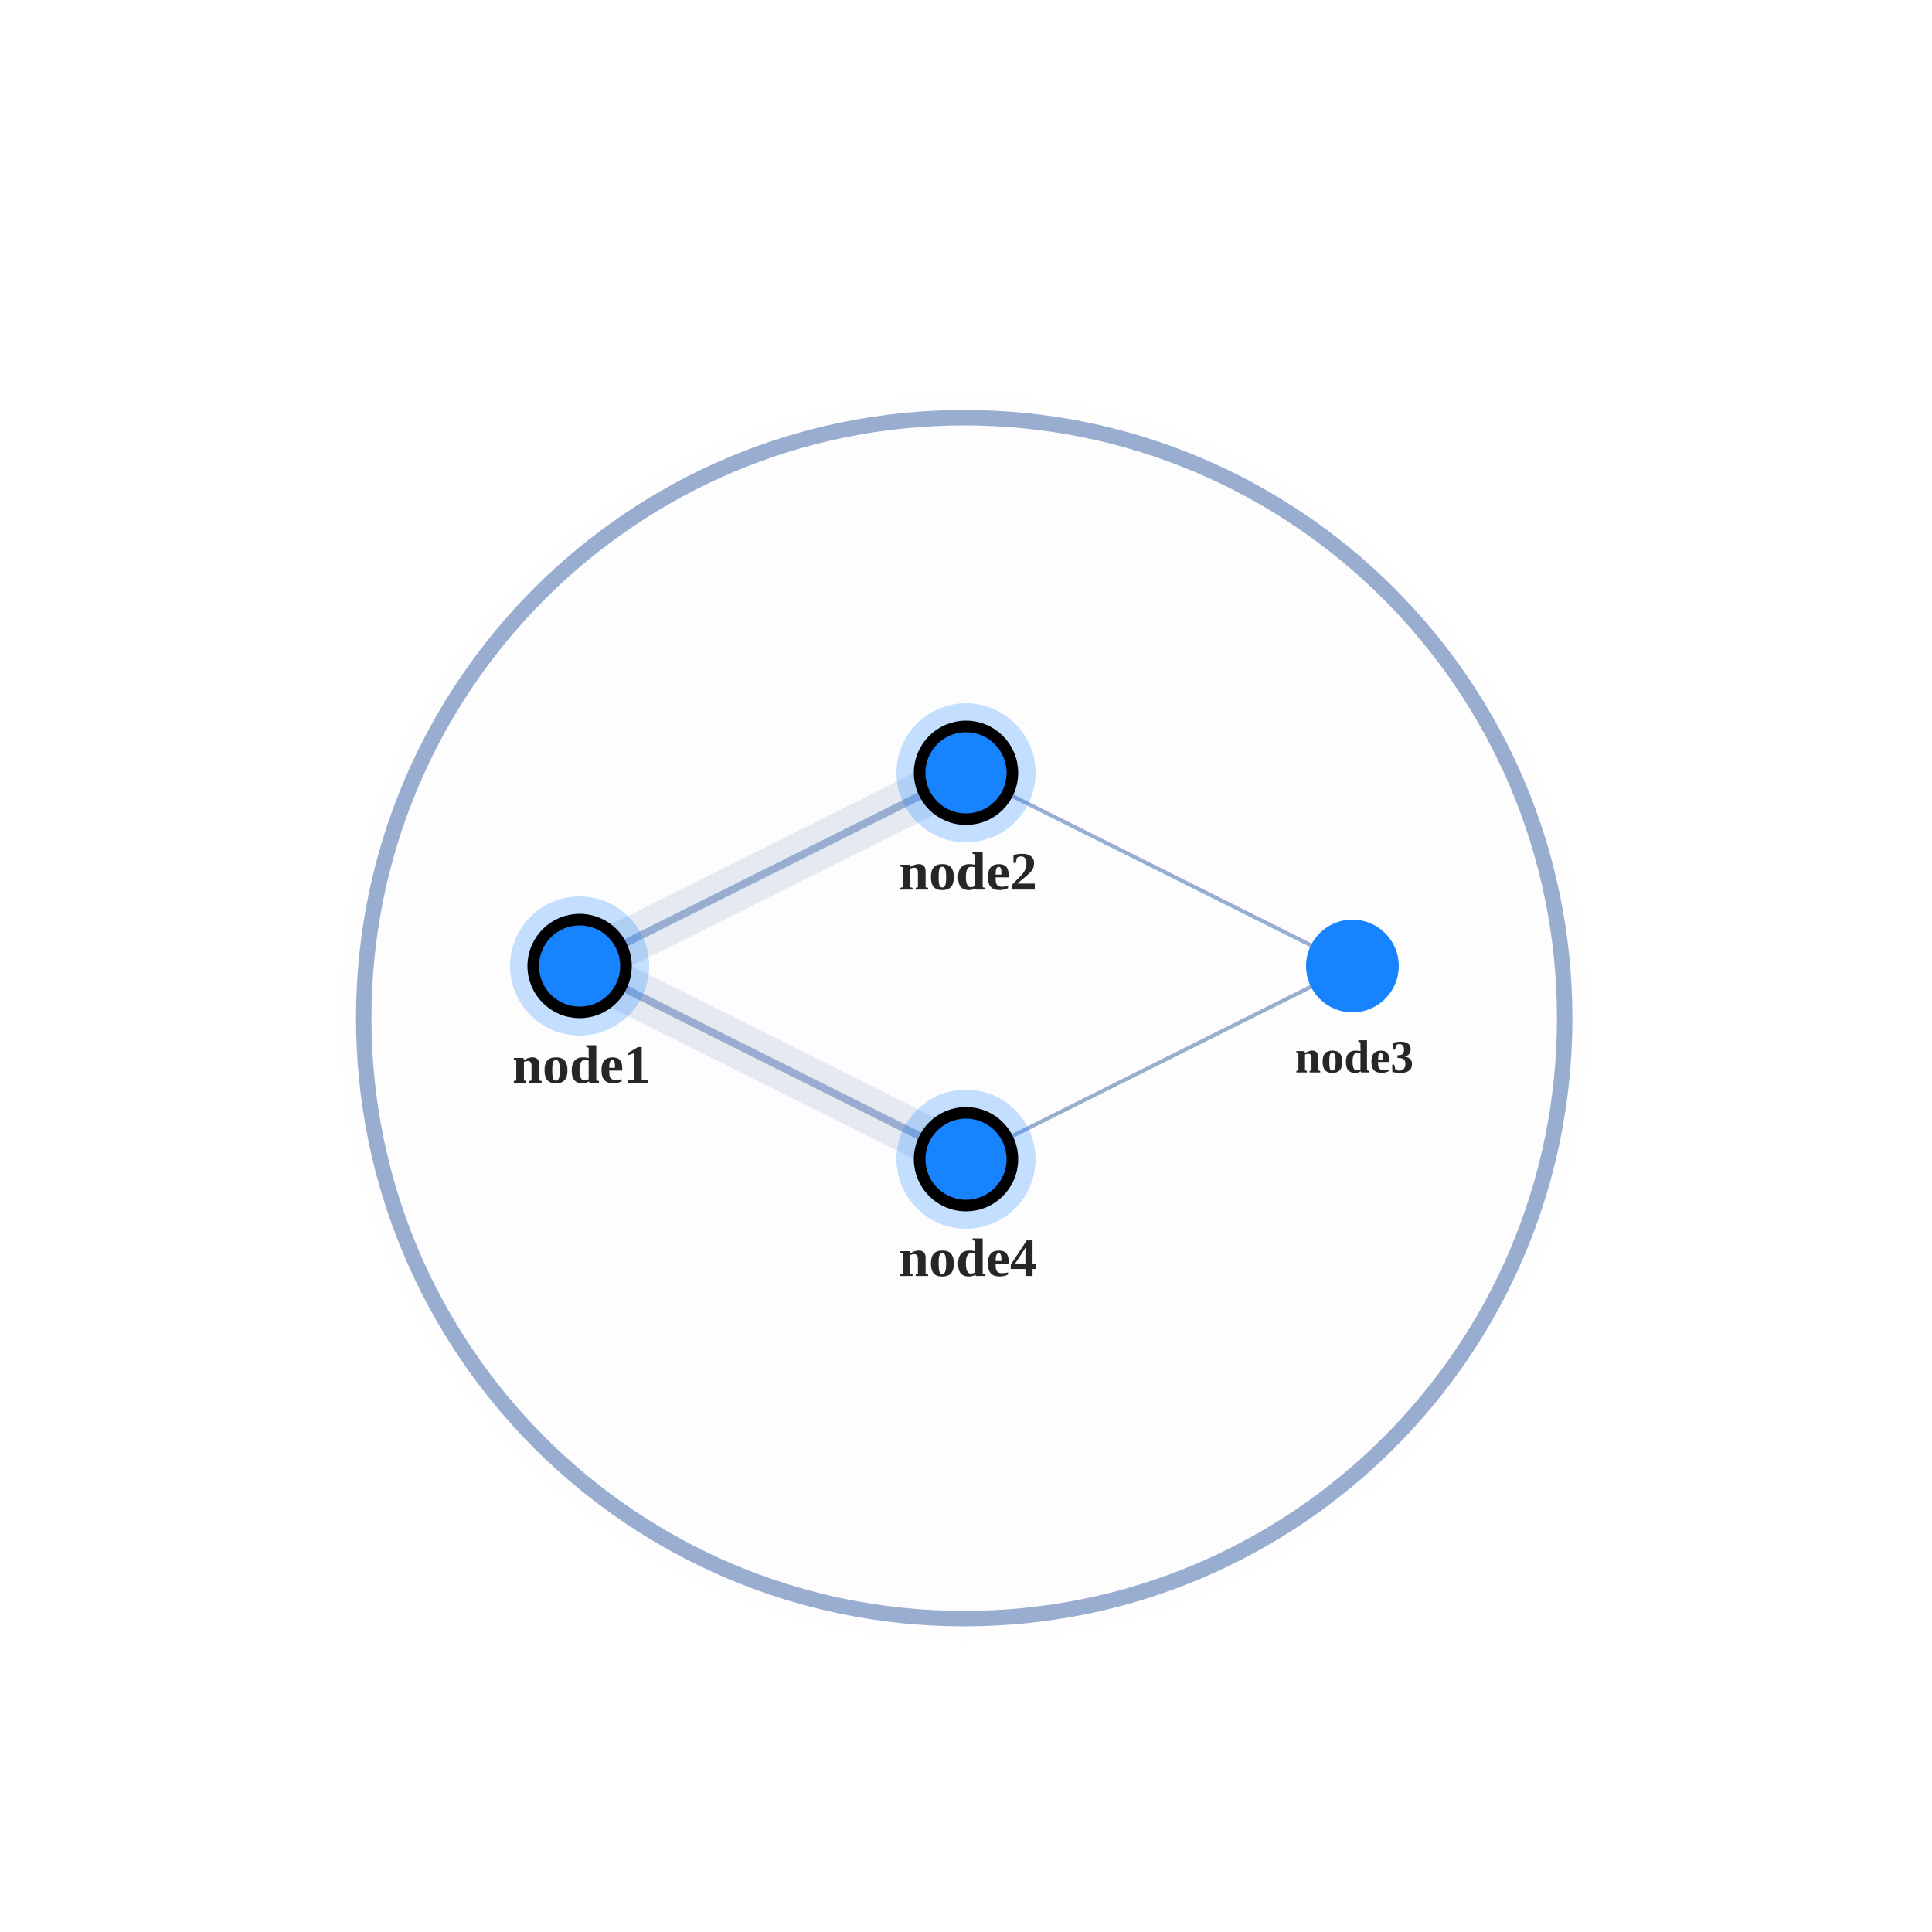
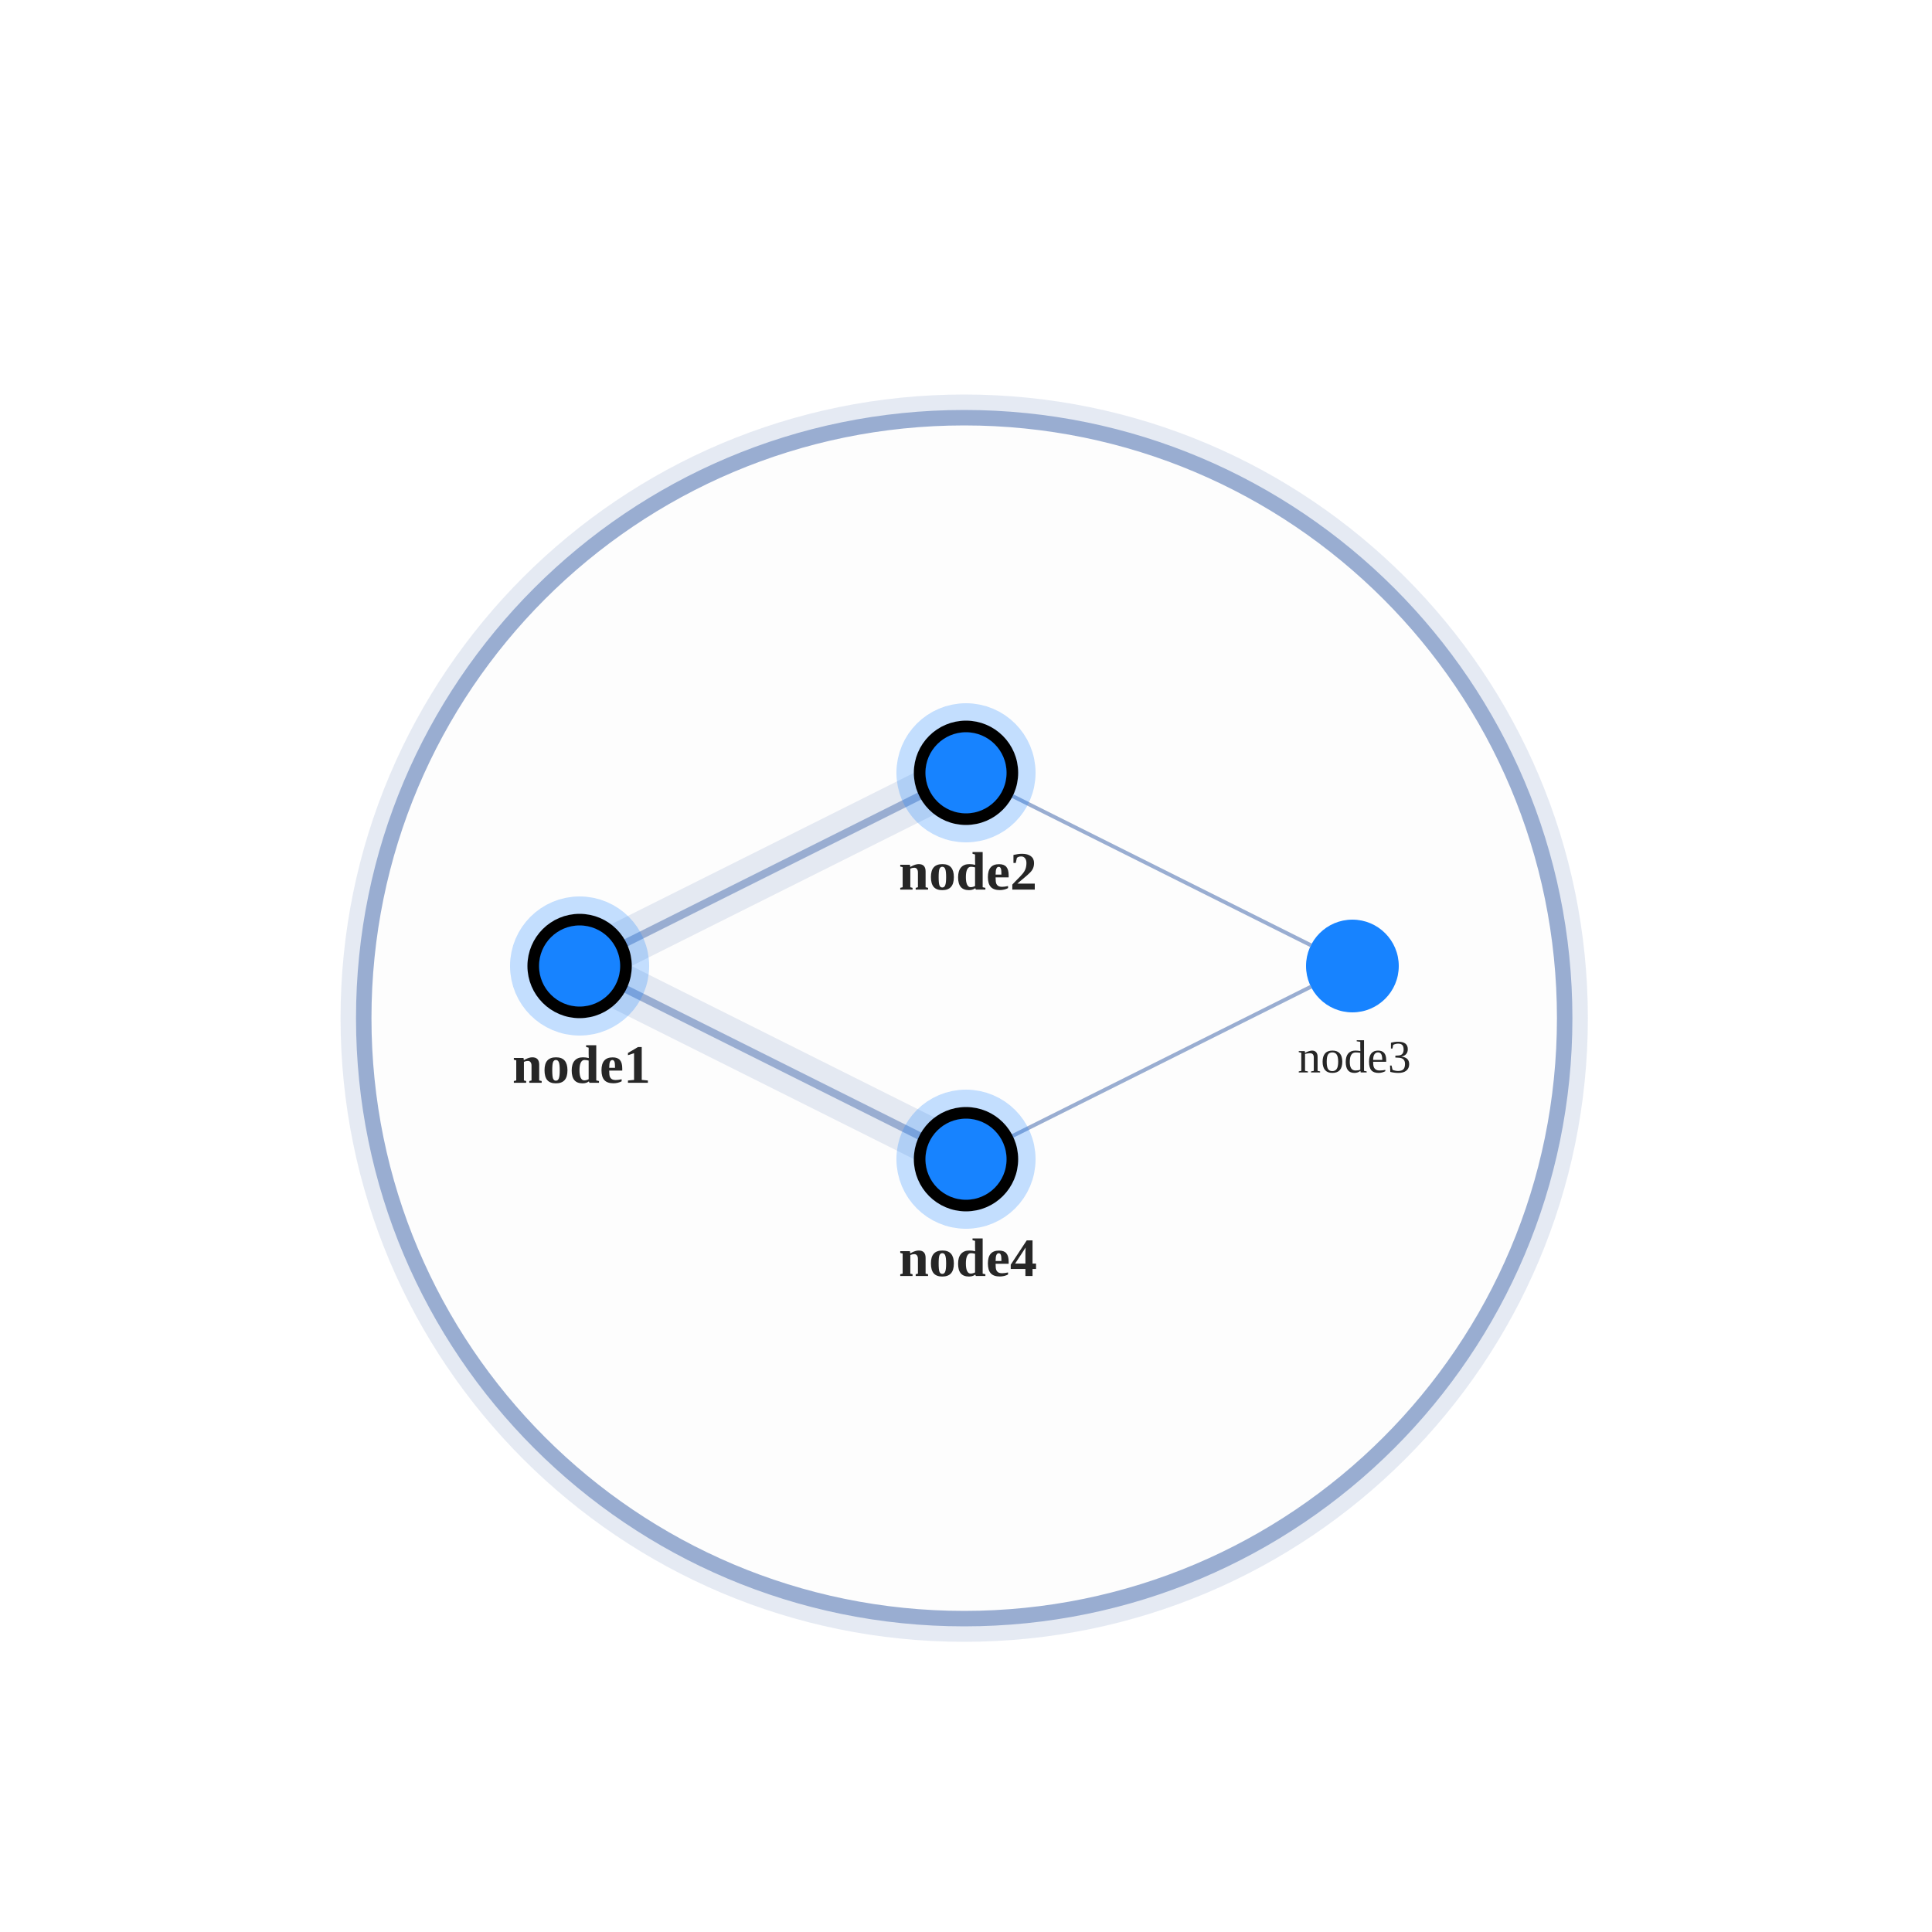
<svg xmlns="http://www.w3.org/2000/svg" width="500" height="500" style="background: transparent; position: absolute; outline: none;" color-interpolation-filters="sRGB" tabindex="1">
  <defs />
  <g id="g-svg-camera" transform="matrix(1,0,0,1,0,0)">
    <g id="g-root" fill="none" transform="matrix(1,0,0,1,0,0)">
      <g id="g-svg-7" fill="none" transform="matrix(1,0,0,1,0,0)">
        <g id="combo1" fill="none" transform="matrix(1,0,0,1,249.535,263.5)">
          <g transform="matrix(1,0,0,1,0,0)">
-             <circle id="halo" fill="none" transform="translate(-155.4001,-155.4001)" cx="155.4" cy="155.4" stroke-dasharray="0,0" stroke-width="12" stroke="rgba(253,253,253,1)" r="155.4" stroke-opacity="0.25" pointer-events="none" />
+             <circle id="halo" fill="none" transform="translate(-155.4001,-155.4001)" cx="155.4" cy="155.4" stroke-dasharray="0,0" stroke-width="12" stroke="rgba(153,173,209,1)" r="155.4" stroke-opacity="0.25" pointer-events="none" />
          </g>
          <g transform="matrix(1,0,0,1,0,0)">
            <circle id="key" fill="rgba(253,253,253,1)" transform="translate(-155.4001,-155.4001)" cx="155.4" cy="155.4" stroke-dasharray="0,0" stroke-width="4" stroke="rgba(153,173,209,1)" r="155.4" />
          </g>
        </g>
      </g>
      <g id="g-svg-6" fill="none" transform="matrix(1,0,0,1,0,0)">
        <g id="edge1" fill="none" marker-start="false" marker-end="false" transform="matrix(1,0,0,1,0,0)">
          <g id="edge1" fill="none" marker-start="false" marker-end="false" stroke="transparent" stroke-width="3" />
          <g transform="matrix(1,0,0,1,160.7331,205.3666)">
            <path id="halo" fill="none" d="M 0,39.267 L 78.534,0" stroke-width="12" stroke="rgba(153,173,209,1)" stroke-dasharray="0,0" pointer-events="none" stroke-opacity="0.25" />
            <path id="halo" fill="none" d="M 0,39.267 L 78.534,0" stroke-width="14" stroke="transparent" stroke-dasharray="0,0" pointer-events="none" stroke-opacity="0.25" />
          </g>
          <g transform="matrix(1,0,0,1,160.7331,205.3666)">
            <path id="key" fill="none" d="M 0,39.267 L 78.534,0" stroke-width="2" stroke="rgba(153,173,209,1)" />
            <path id="key" fill="none" d="M 0,39.267 L 78.534,0" stroke-width="2" stroke="transparent" />
          </g>
        </g>
        <g id="edge2" fill="none" marker-start="false" marker-end="false" transform="matrix(1,0,0,1,0,0)">
          <g id="edge2" fill="none" marker-start="false" marker-end="false" stroke="transparent" stroke-width="3" />
          <g transform="matrix(1,0,0,1,260.7331,205.3666)">
            <path id="key" fill="none" d="M 0,0 L 78.534,39.267" stroke-width="1" stroke="rgba(153,173,209,1)" />
            <path id="key" fill="none" d="M 0,0 L 78.534,39.267" stroke-width="1" stroke="transparent" />
          </g>
        </g>
        <g id="edge3" fill="none" marker-start="false" marker-end="false" transform="matrix(1,0,0,1,0,0)">
          <g id="edge3" fill="none" marker-start="false" marker-end="false" stroke="transparent" stroke-width="3" />
          <g transform="matrix(1,0,0,1,260.7331,255.3666)">
            <path id="key" fill="none" d="M 78.534,0 L 0,39.267" stroke-width="1" stroke="rgba(153,173,209,1)" />
            <path id="key" fill="none" d="M 78.534,0 L 0,39.267" stroke-width="1" stroke="transparent" />
          </g>
        </g>
        <g id="edge4" fill="none" marker-start="false" marker-end="false" transform="matrix(1,0,0,1,0,0)">
          <g id="edge4" fill="none" marker-start="false" marker-end="false" stroke="transparent" stroke-width="3" />
          <g transform="matrix(1,0,0,1,160.7331,255.3666)">
            <path id="halo" fill="none" d="M 0,0 L 78.534,39.267" stroke-width="12" stroke="rgba(153,173,209,1)" stroke-dasharray="0,0" pointer-events="none" stroke-opacity="0.25" />
            <path id="halo" fill="none" d="M 0,0 L 78.534,39.267" stroke-width="14" stroke="transparent" stroke-dasharray="0,0" pointer-events="none" stroke-opacity="0.25" />
          </g>
          <g transform="matrix(1,0,0,1,160.7331,255.3666)">
            <path id="key" fill="none" d="M 0,0 L 78.534,39.267" stroke-width="2" stroke="rgba(153,173,209,1)" />
            <path id="key" fill="none" d="M 0,0 L 78.534,39.267" stroke-width="2" stroke="transparent" />
          </g>
        </g>
      </g>
      <g id="g-svg-5" fill="none" transform="matrix(1,0,0,1,0,0)">
        <g id="node1" fill="none" transform="matrix(1,0,0,1,150,250)">
          <g transform="matrix(1,0,0,1,0,0)">
-             <circle id="halo" fill="none" transform="translate(-12,-12)" cx="12" cy="12" stroke-width="12" stroke="rgba(23,131,255,1)" r="12" stroke-dasharray="0,0" stroke-opacity="0.25" pointer-events="none" />
+             <circle id="halo" fill="none" transform="translate(-12,-12)" cx="12" cy="12" stroke-width="12" stroke="rgba(23,131,255,1)" stroke-opacity="0.25" r="12" stroke-dasharray="0,0" pointer-events="none" />
          </g>
          <g transform="matrix(1,0,0,1,0,0)">
-             <circle id="key" fill="rgba(23,131,255,1)" transform="translate(-12,-12)" cx="12" cy="12" stroke-width="3" r="12" stroke="rgba(0,0,0,1)" />
+             <circle id="key" fill="rgba(23,131,255,1)" transform="translate(-12,-12)" cx="12" cy="12" stroke-width="3" stroke="rgba(0,0,0,1)" r="12" />
          </g>
          <g id="label" fill="none" transform="matrix(1,0,0,1,0,12)">
            <g transform="matrix(1,0,0,1,0,0)">
              <text id="text" fill="rgba(0,0,0,0.851)" dominant-baseline="central" paint-order="stroke" dx="0.5" dy="13.5px" font-size="14" text-anchor="middle" font-weight="700">
                node1
              </text>
            </g>
          </g>
        </g>
        <g id="node2" fill="none" transform="matrix(1,0,0,1,250,200)">
          <g transform="matrix(1,0,0,1,0,0)">
-             <circle id="halo" fill="none" transform="translate(-12,-12)" cx="12" cy="12" stroke-width="12" stroke="rgba(23,131,255,1)" r="12" stroke-dasharray="0,0" stroke-opacity="0.25" pointer-events="none" />
+             <circle id="halo" fill="none" transform="translate(-12,-12)" cx="12" cy="12" stroke-width="12" stroke="rgba(23,131,255,1)" stroke-opacity="0.25" r="12" stroke-dasharray="0,0" pointer-events="none" />
          </g>
          <g transform="matrix(1,0,0,1,0,0)">
-             <circle id="key" fill="rgba(23,131,255,1)" transform="translate(-12,-12)" cx="12" cy="12" stroke-width="3" r="12" stroke="rgba(0,0,0,1)" />
+             <circle id="key" fill="rgba(23,131,255,1)" transform="translate(-12,-12)" cx="12" cy="12" stroke-width="3" stroke="rgba(0,0,0,1)" r="12" />
          </g>
          <g id="label" fill="none" transform="matrix(1,0,0,1,0,12)">
            <g transform="matrix(1,0,0,1,0,0)">
              <text id="text" fill="rgba(0,0,0,0.851)" dominant-baseline="central" paint-order="stroke" dx="0.5" dy="13.5px" font-size="14" text-anchor="middle" font-weight="700">
                node2
              </text>
            </g>
          </g>
        </g>
        <g id="node3" fill="none" transform="matrix(1,0,0,1,350,250)">
          <g transform="matrix(1,0,0,1,0,0)">
-             <circle id="key" fill="rgba(23,131,255,1)" transform="translate(-12,-12)" cx="12" cy="12" stroke-width="0" r="12" stroke="rgba(0,0,0,1)" />
+             <circle id="key" fill="rgba(23,131,255,1)" transform="translate(-12,-12)" cx="12" cy="12" stroke-width="0" stroke="rgba(0,0,0,1)" r="12" />
          </g>
          <g id="label" fill="none" transform="matrix(1,0,0,1,0,12)">
            <g transform="matrix(1,0,0,1,0,0)">
-               <text id="text" fill="rgba(0,0,0,0.851)" dominant-baseline="central" paint-order="stroke" dx="0.5" dy="11.5px" font-size="12" text-anchor="middle" font-weight="700">
+               <text id="text" fill="rgba(0,0,0,0.851)" dominant-baseline="central" paint-order="stroke" dx="0.5" dy="11.5px" font-size="12" text-anchor="middle" font-weight="400">
                node3
              </text>
            </g>
          </g>
        </g>
        <g id="node4" fill="none" transform="matrix(1,0,0,1,250,300)">
          <g transform="matrix(1,0,0,1,0,0)">
-             <circle id="halo" fill="none" transform="translate(-12,-12)" cx="12" cy="12" stroke-width="12" stroke="rgba(23,131,255,1)" r="12" stroke-dasharray="0,0" stroke-opacity="0.25" pointer-events="none" />
+             <circle id="halo" fill="none" transform="translate(-12,-12)" cx="12" cy="12" stroke-width="12" stroke="rgba(23,131,255,1)" stroke-opacity="0.25" r="12" stroke-dasharray="0,0" pointer-events="none" />
          </g>
          <g transform="matrix(1,0,0,1,0,0)">
-             <circle id="key" fill="rgba(23,131,255,1)" transform="translate(-12,-12)" cx="12" cy="12" stroke-width="3" r="12" stroke="rgba(0,0,0,1)" />
+             <circle id="key" fill="rgba(23,131,255,1)" transform="translate(-12,-12)" cx="12" cy="12" stroke-width="3" stroke="rgba(0,0,0,1)" r="12" />
          </g>
          <g id="label" fill="none" transform="matrix(1,0,0,1,0,12)">
            <g transform="matrix(1,0,0,1,0,0)">
              <text id="text" fill="rgba(0,0,0,0.851)" dominant-baseline="central" paint-order="stroke" dx="0.5" dy="13.5px" font-size="14" text-anchor="middle" font-weight="700">
                node4
              </text>
            </g>
          </g>
        </g>
      </g>
    </g>
  </g>
</svg>
